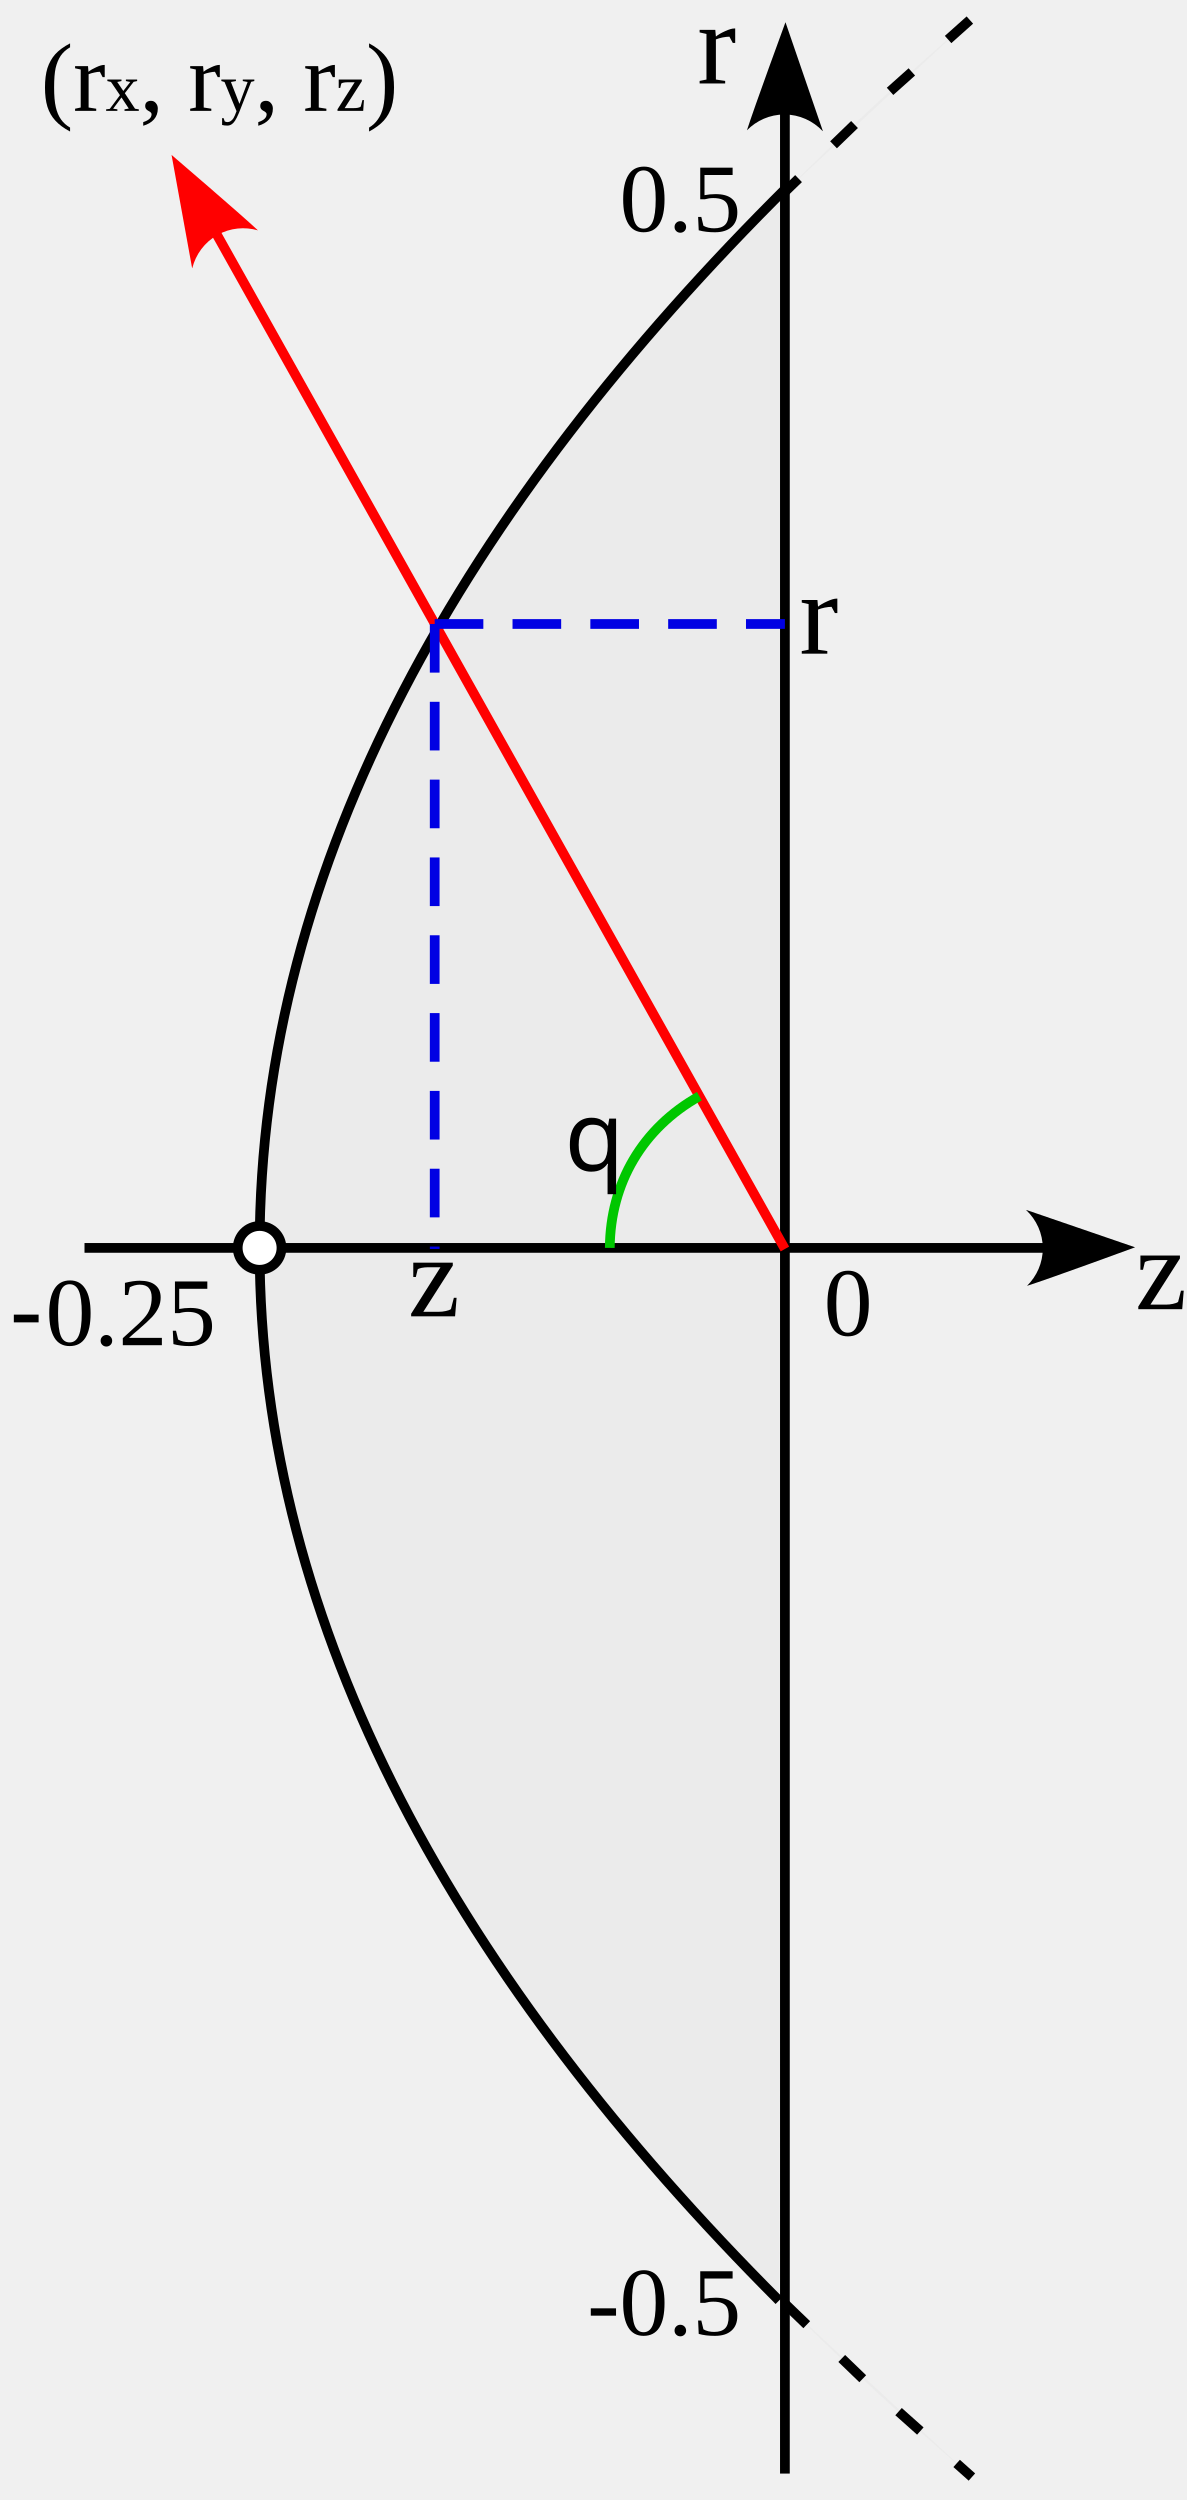
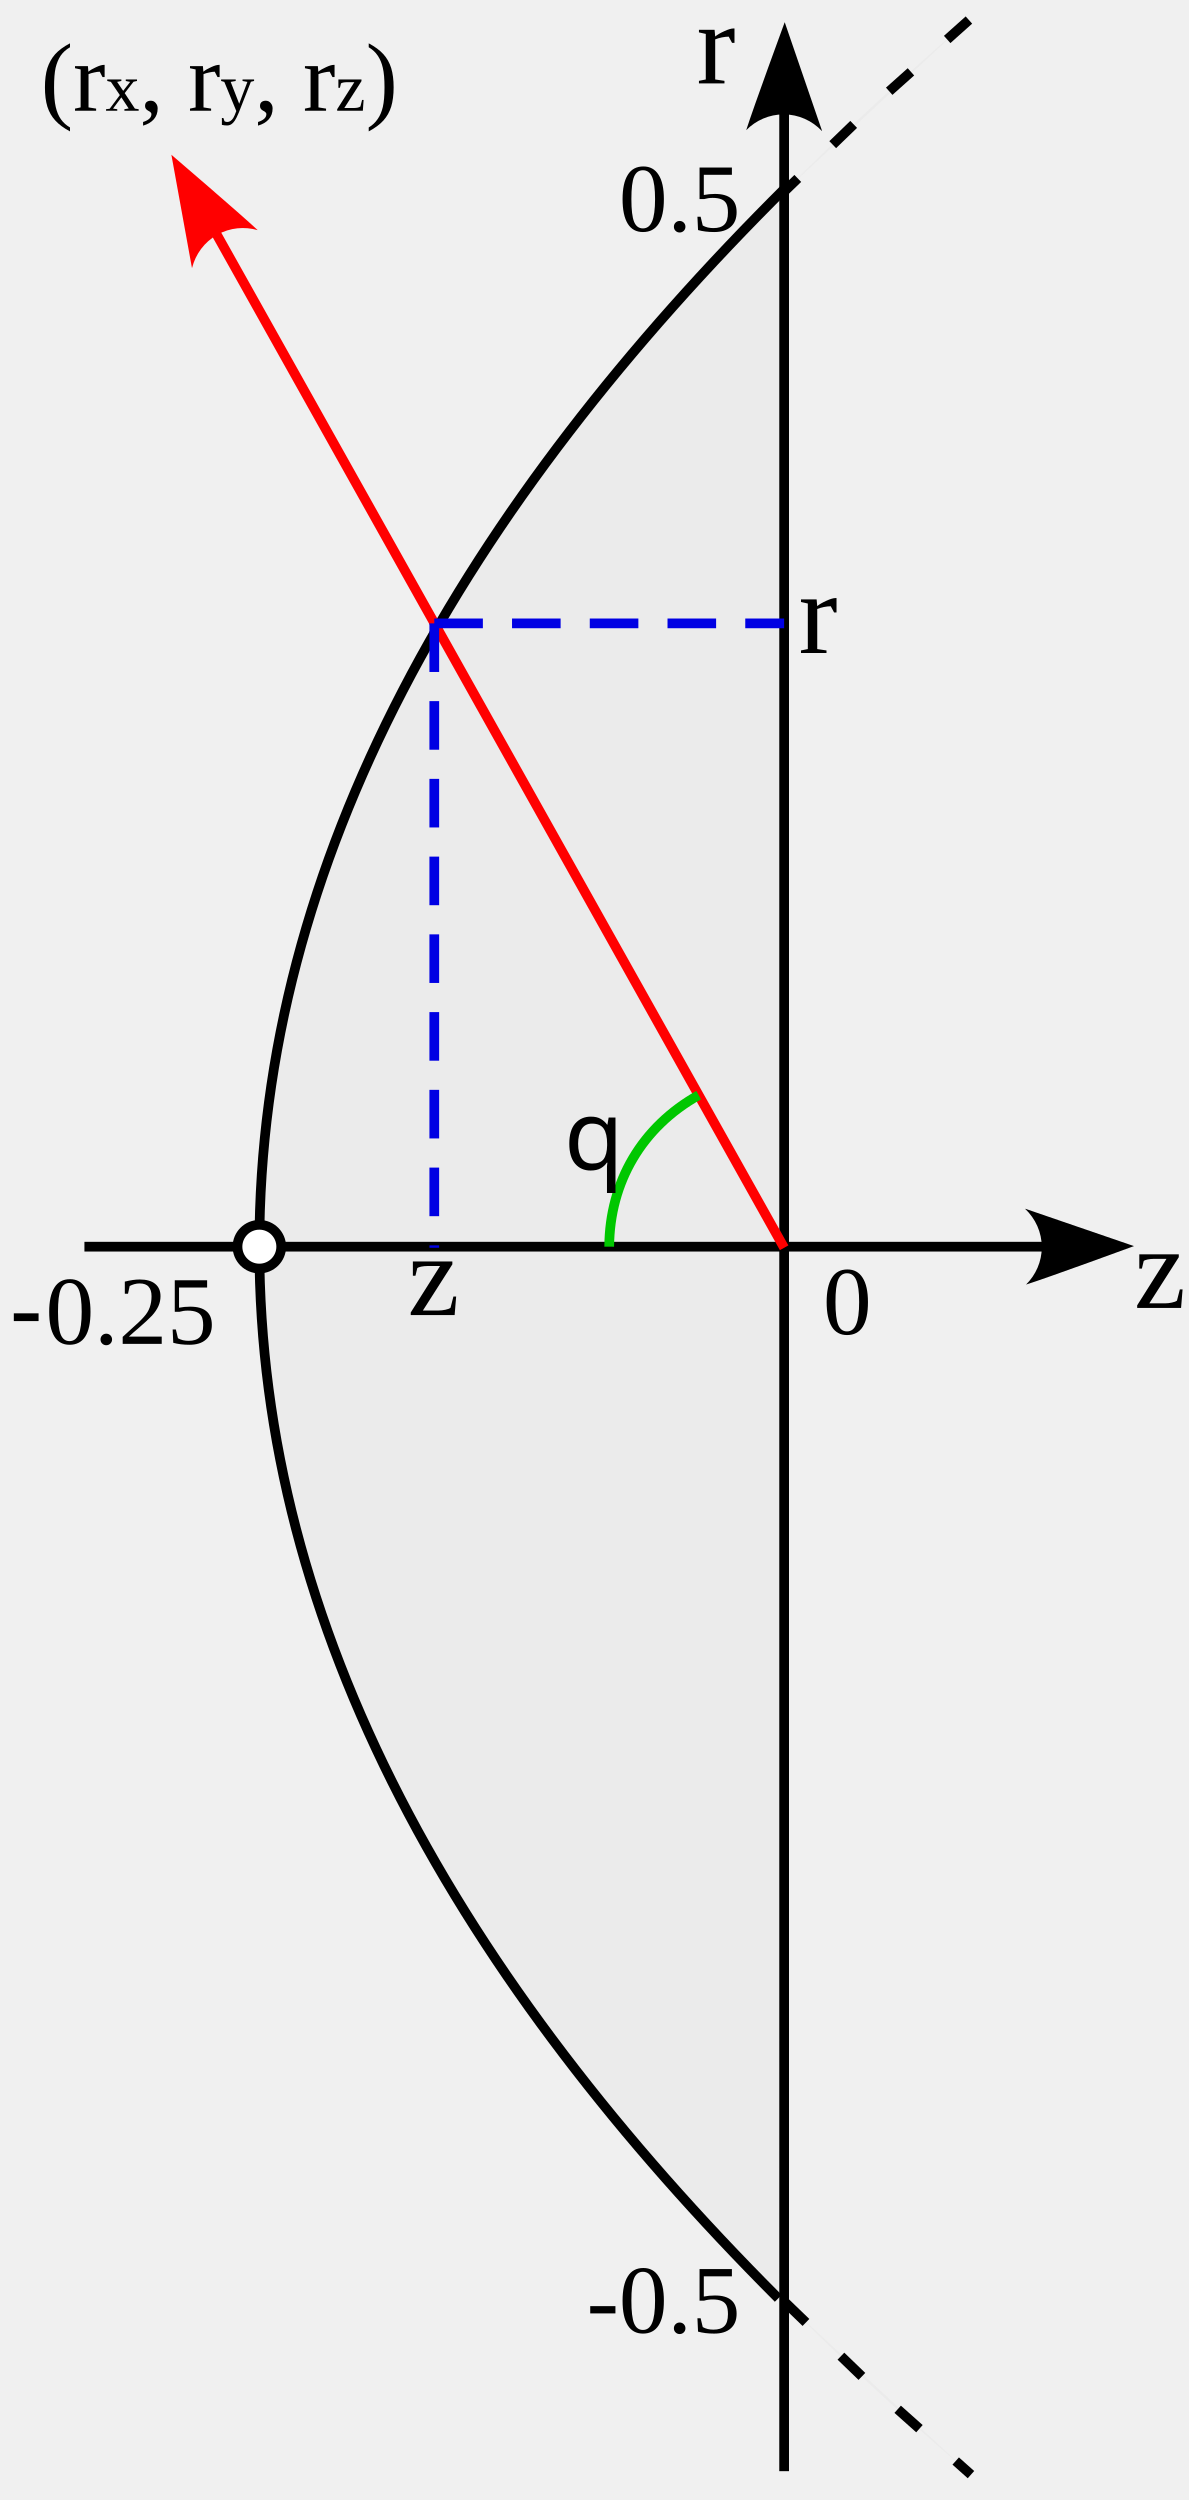
- <svg xmlns="http://www.w3.org/2000/svg" width="100%" height="100%" viewBox="0 0 122 257" version="1.1" xml:space="preserve" style="fill-rule:evenodd;clip-rule:evenodd;">
-   <g transform="matrix(1,0,0,1,-45.3125,-527.6158)">
-     <g id="cvpage1_top">
+ <svg xmlns="http://www.w3.org/2000/svg" width="100%" height="100%" viewBox="0 0 163 343" version="1.1" xml:space="preserve" style="fill-rule:evenodd;clip-rule:evenodd;">
+   <g transform="matrix(1,0,0,1,-60.41667,-703.4877)">
+     <g transform="matrix(1.333333,0,0,1.333333,0,0)">
      <g transform="matrix(1,0,0,1,0,-38.23865)">
        <path d="M126.321,585C93.249,617.838 72,654.217 72,694.138C72,733.685 92.853,769.757 125.397,802.353" style="fill:rgb(235,235,235);fill-rule:nonzero;stroke:black;stroke-width:1px;" />
      </g>
+     </g>
+     <g transform="matrix(1.333333,0,0,1.333333,0,0)">
      <g transform="matrix(1,0,0,1,0,-38.23865)">
        <path d="M126,820.138L126,576.731" style="fill:none;fill-rule:nonzero;stroke:black;stroke-width:1px;" />
      </g>
+     </g>
+     <g transform="matrix(1.333333,0,0,1.333333,0,0)">
      <g transform="matrix(1,0,0,1,0,-38.23865)">
        <path d="M129.882,579.33C129.894,579.324 129.901,579.322 129.901,579.322L126.059,568.138C126.059,568.138 122.845,576.893 122.099,579.247C123.085,578.247 124.451,577.624 125.951,577.624C127.492,577.624 128.892,578.282 129.882,579.33" />
      </g>
+     </g>
+     <g transform="matrix(1.333333,0,0,1.333333,0,0)">
      <g transform="matrix(1,0,0,1,0,-38.23865)">
        <path d="M54,694.138L153.406,694.138" style="fill:none;fill-rule:nonzero;stroke:black;stroke-width:1px;" />
      </g>
+     </g>
+     <g transform="matrix(1.333333,0,0,1.333333,0,0)">
      <g transform="matrix(1,0,0,1,0,-38.23865)">
        <path d="M150.808,690.255C150.813,690.243 150.816,690.237 150.816,690.237L162,694.078C162,694.078 153.245,697.293 150.891,698.038C151.89,697.053 152.513,695.687 152.513,694.187C152.513,692.646 151.856,691.246 150.808,690.255" />
      </g>
+     </g>
+     <g transform="matrix(1.333333,0,0,1.333333,0,0)">
      <g transform="matrix(1,0,0,1,0,-38.23865)">
        <path d="M74.25,694.138C74.25,695.379 73.242,696.388 72,696.388C70.758,696.388 69.75,695.379 69.75,694.138C69.75,692.896 70.758,691.888 72,691.888C73.242,691.888 74.25,692.896 74.25,694.138Z" style="fill:white;fill-rule:nonzero;stroke:black;stroke-width:1px;" />
      </g>
+     </g>
+     <g transform="matrix(1.333333,0,0,1.333333,0,0)">
      <g transform="matrix(1,0,0,1,0,-38.23865)">
        <path d="M145.014,567.916C138.26,573.731 131.852,579.666 125.847,585.72" style="fill:rgb(235,235,235);" />
      </g>
+     </g>
+     <g transform="matrix(1.333333,0,0,1.333333,0,0)">
      <g transform="matrix(1,0,0,1,0,-38.23865)">
        <path d="M145.014,567.916L142.777,569.915M139.048,573.246L136.811,575.245M133.156,578.655L130.999,580.74M127.404,584.215L125.847,585.72" style="fill:none;fill-rule:nonzero;stroke:black;stroke-width:1px;" />
      </g>
+     </g>
+     <g transform="matrix(1.333333,0,0,1.333333,0,0)">
      <g transform="matrix(1,0,0,1,0,-38.23865)">
        <path d="M126.085,802.75C132.083,808.784 138.482,814.698 145.224,820.494" style="fill:rgb(235,235,235);" />
      </g>
+     </g>
+     <g transform="matrix(1.333333,0,0,1.333333,0,0)">
      <g transform="matrix(1,0,0,1,0,-38.23865)">
        <path d="M126.085,802.75L128.245,804.833M131.843,808.304L134.002,810.387M137.683,813.769L139.922,815.766M143.654,819.094L145.224,820.494" style="fill:none;fill-rule:nonzero;stroke:black;stroke-width:1px;" />
      </g>
+     </g>
+     <g transform="matrix(1.333333,0,0,1.333333,0,0)">
      <g transform="matrix(1,0,0,1,0,-38.23865)">
        <path d="M126,694.25L67.199,589.248" style="fill:none;fill-rule:nonzero;stroke:rgb(255,0,0);stroke-width:1px;" />
      </g>
+     </g>
+     <g transform="matrix(1.333333,0,0,1.333333,0,0)">
      <g transform="matrix(1,0,0,1,0,-38.23865)">
        <path d="M65.081,593.412C65.068,593.413 65.061,593.414 65.061,593.414L62.948,581.779C62.948,581.779 70.031,587.847 71.831,589.537C70.483,589.146 68.987,589.27 67.678,590.003C66.334,590.756 65.434,592.014 65.081,593.412" style="fill:rgb(255,0,0);" />
      </g>
+     </g>
+     <g transform="matrix(1.333333,0,0,1.333333,0,0)">
      <g transform="matrix(1,0,0,1,0,-38.23865)">
        <path d="M90,630L95,630M98,630L103,630M106,630L111,630M114,630L119,630M122,630L126,630" style="fill:none;fill-rule:nonzero;stroke:rgb(0,0,227);stroke-width:1px;" />
      </g>
+     </g>
+     <g transform="matrix(1.333333,0,0,1.333333,0,0)">
      <g transform="matrix(1,0,0,1,0,-38.23865)">
        <path d="M90,630L90,635M90,638L90,643M90,646L90,651M90,654L90,659M90,662L90,667M90,670L90,675M90,678L90,683M90,686L90,691M90,694L90,694.25" style="fill:none;fill-rule:nonzero;stroke:rgb(0,0,227);stroke-width:1px;" />
      </g>
+     </g>
+     <g transform="matrix(1.333333,0,0,1.333333,0,0)">
      <g transform="matrix(1,0,0,1,0,-38.23865)">
        <path d="M108,694.138C108.042,687.471 111.388,681.802 117.205,678.545" style="fill:none;fill-rule:nonzero;stroke:rgb(0,199,0);stroke-width:1px;" />
      </g>
+     </g>
+     <g transform="matrix(1.333333,0,0,1.333333,0,0)">
      <g transform="matrix(1,0,0,1,103.5,796.888)">
        <g transform="matrix(1,0,0,1,18,-29.23865)">
          <text x="-15.83px" y="0px" style="font-family:'TimesNewRomanPSMT', 'Times New Roman', serif;font-size:10px;">-0.5</text>
        </g>
      </g>
+     </g>
+     <g transform="matrix(1.333333,0,0,1.333333,0,0)">
      <g transform="matrix(1,0,0,1,126,694.138)">
        <g transform="matrix(1,0,0,1,9,-29.23865)">
          <text x="-5px" y="0px" style="font-family:'TimesNewRomanPSMT', 'Times New Roman', serif;font-size:10px;">0</text>
        </g>
      </g>
+     </g>
+     <g transform="matrix(1.333333,0,0,1.333333,0,0)">
      <g transform="matrix(1,0,0,1,45,694.138)">
        <g transform="matrix(1,0,0,1,0,-28.23865)">
          <text x="0px" y="0px" style="font-family:'MS-Mincho', 'MS Mincho', monospace;font-size:10px;">-</text>
          <text x="5px" y="0px" style="font-family:'TimesNewRomanPSMT', 'Times New Roman', serif;font-size:10px;">0.25</text>
        </g>
      </g>
+     </g>
+     <g transform="matrix(1.333333,0,0,1.333333,0,0)">
      <g transform="matrix(1,0,0,1,117,563.638)">
        <g transform="matrix(1,0,0,1,0,-27.43865)">
          <text x="0px" y="0px" style="font-family:'TimesNewRomanPSMT', 'Times New Roman', serif;font-size:12px;">r</text>
        </g>
      </g>
+     </g>
+     <g transform="matrix(1.333333,0,0,1.333333,0,0)">
      <g transform="matrix(1,0,0,1,162,689.638)">
        <g transform="matrix(1,0,0,1,0,-27.43865)">
          <text x="0px" y="0px" style="font-family:'TimesNewRomanPSMT', 'Times New Roman', serif;font-size:12px;">z</text>
        </g>
      </g>
+     </g>
+     <g transform="matrix(1.333333,0,0,1.333333,0,0)">
      <g transform="matrix(1,0,0,1,103.5,580.638)">
        <g transform="matrix(1,0,0,1,18,-29.23865)">
          <text x="-12.5px" y="0px" style="font-family:'TimesNewRomanPSMT', 'Times New Roman', serif;font-size:10px;">0.5</text>
        </g>
      </g>
+     </g>
+     <g transform="matrix(1.333333,0,0,1.333333,0,0)">
      <g transform="matrix(1,0,0,1,87.25,690.375)">
        <g transform="matrix(1,0,0,1,0,-27.43865)">
          <text x="0px" y="0px" style="font-family:'TimesNewRomanPSMT', 'Times New Roman', serif;font-size:12px;">z</text>
        </g>
      </g>
+     </g>
+     <g transform="matrix(1.333333,0,0,1.333333,0,0)">
      <g transform="matrix(1,0,0,1,127.5,622.25)">
        <g transform="matrix(1,0,0,1,0,-27.43865)">
          <text x="0px" y="0px" style="font-family:'TimesNewRomanPSMT', 'Times New Roman', serif;font-size:12px;">r</text>
        </g>
      </g>
+     </g>
+     <g transform="matrix(1.333333,0,0,1.333333,0,0)">
      <g transform="matrix(1,0,0,1,49.5,568.25)">
        <g transform="matrix(1,0,0,1,0,-29.23865)">
          <text x="0px" y="0px" style="font-family:'TimesNewRomanPSMT', 'Times New Roman', serif;font-size:10px;">(r</text>
          <text x="6.66px" y="0px" style="font-family:'TimesNewRomanPSMT', 'Times New Roman', serif;font-size:7px;">x</text>
          <text x="10.16px" y="0px" style="font-family:'TimesNewRomanPSMT', 'Times New Roman', serif;font-size:10px;">, r</text>
          <text x="18.49px" y="0px" style="font-family:'TimesNewRomanPSMT', 'Times New Roman', serif;font-size:7px;">y</text>
          <text x="21.99px" y="0px" style="font-family:'TimesNewRomanPSMT', 'Times New Roman', serif;font-size:10px;">, r</text>
          <text x="30.32px" y="0px" style="font-family:'TimesNewRomanPSMT', 'Times New Roman', serif;font-size:7px;">z</text>
          <text x="33.427px" y="0px" style="font-family:'TimesNewRomanPSMT', 'Times New Roman', serif;font-size:10px;">)</text>
        </g>
      </g>
+     </g>
+     <g transform="matrix(1.333333,0,0,1.333333,0,0)">
      <g transform="matrix(1,0,0,1,103.348,676.209)">
        <g transform="matrix(1,0,0,1,0,-28.23865)">
          <text x="0px" y="0px" style="font-family:'Gabriola', fantasy;font-size:10px;">q</text>
        </g>
      </g>
    </g>
  </g>
</svg>
